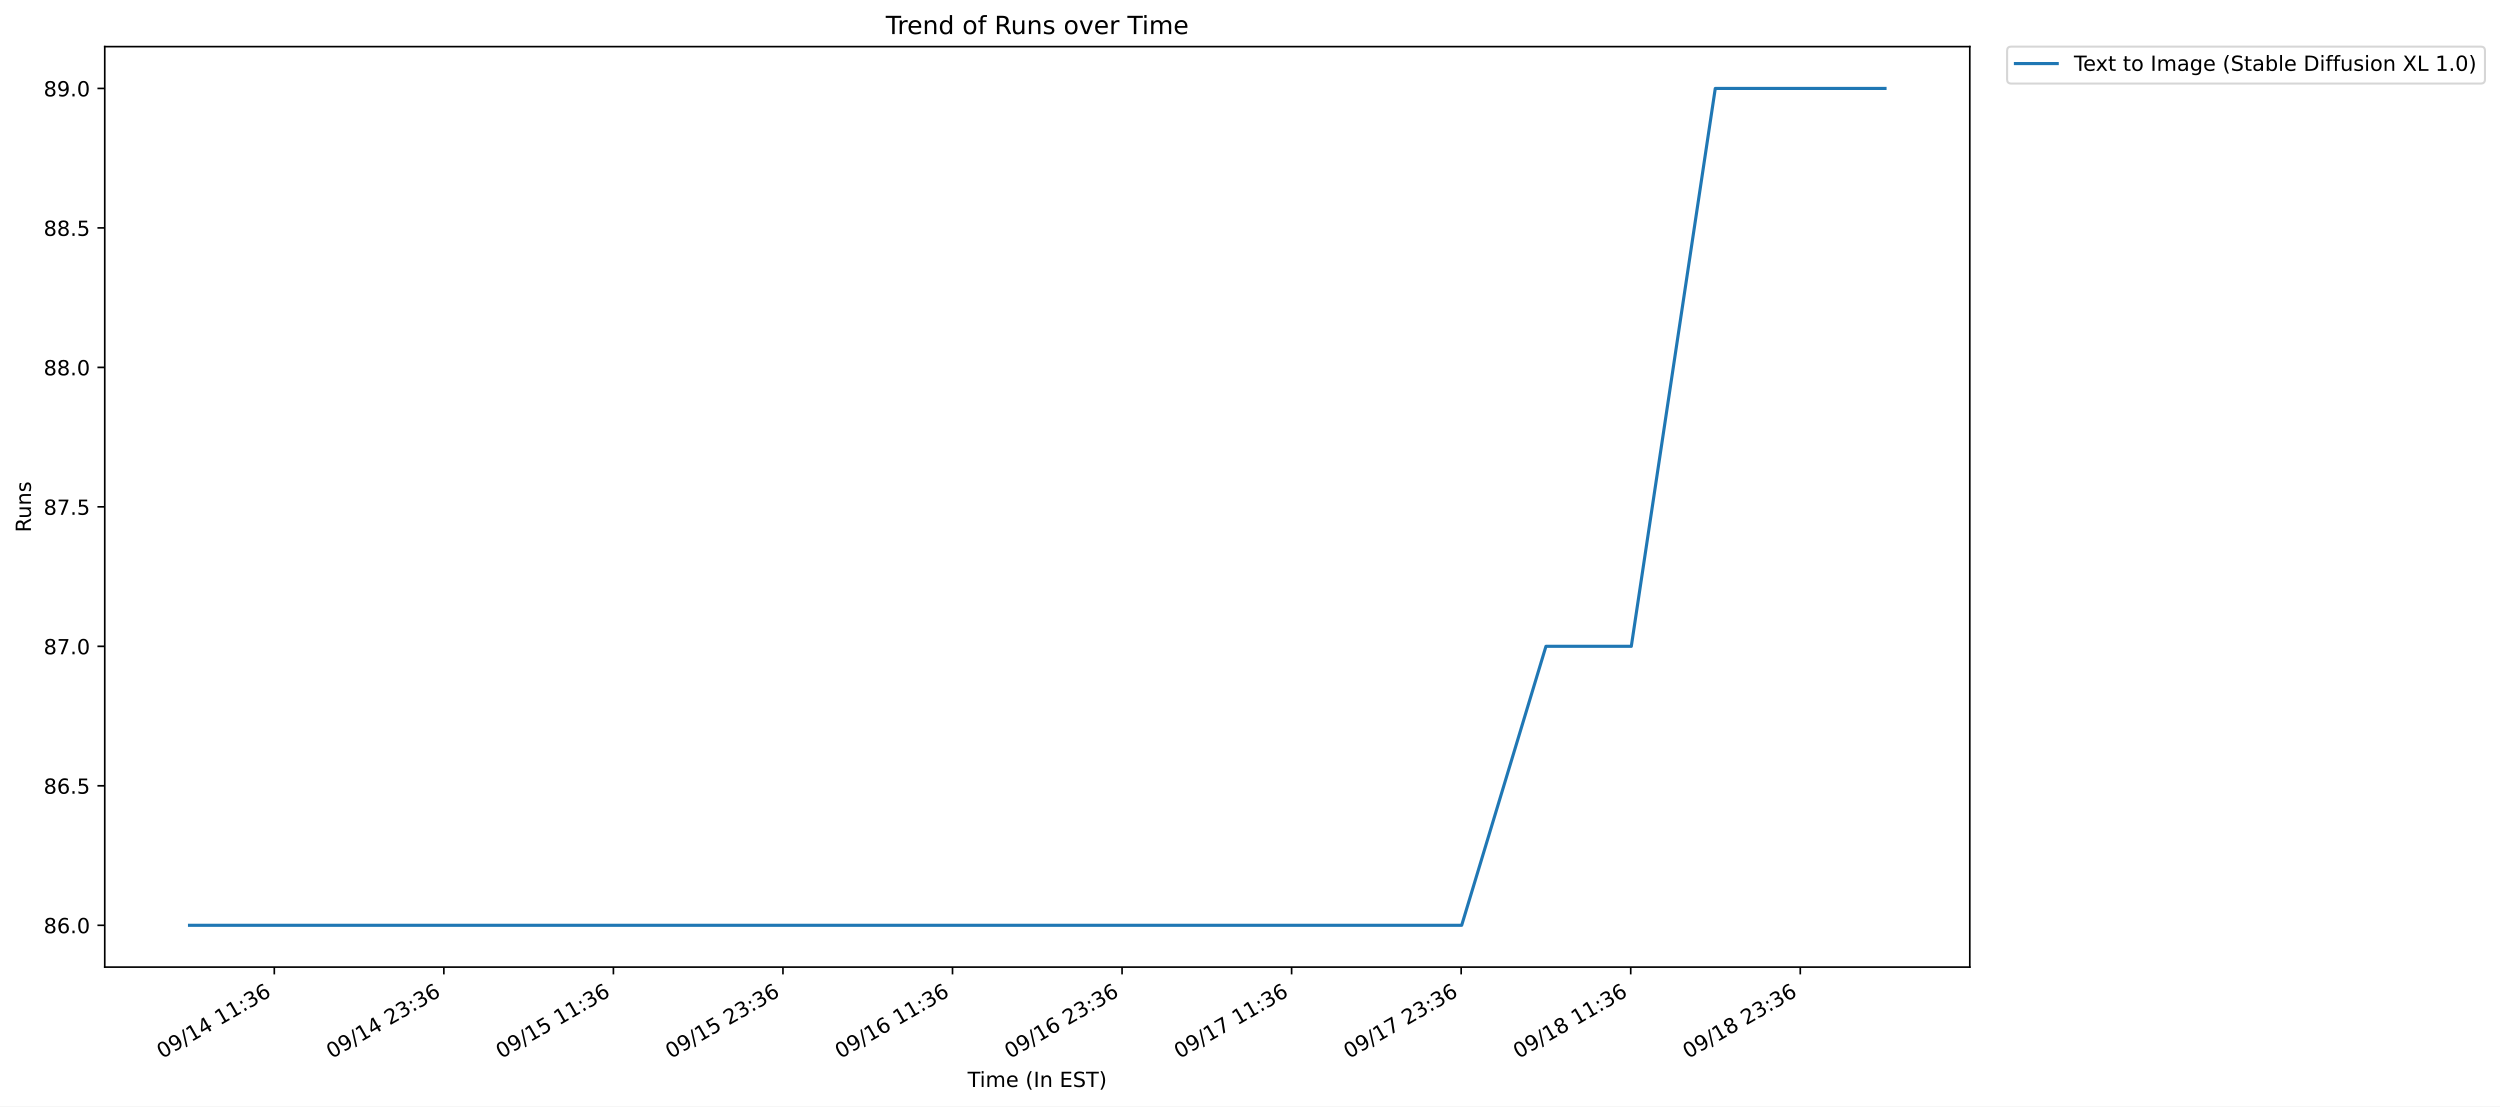
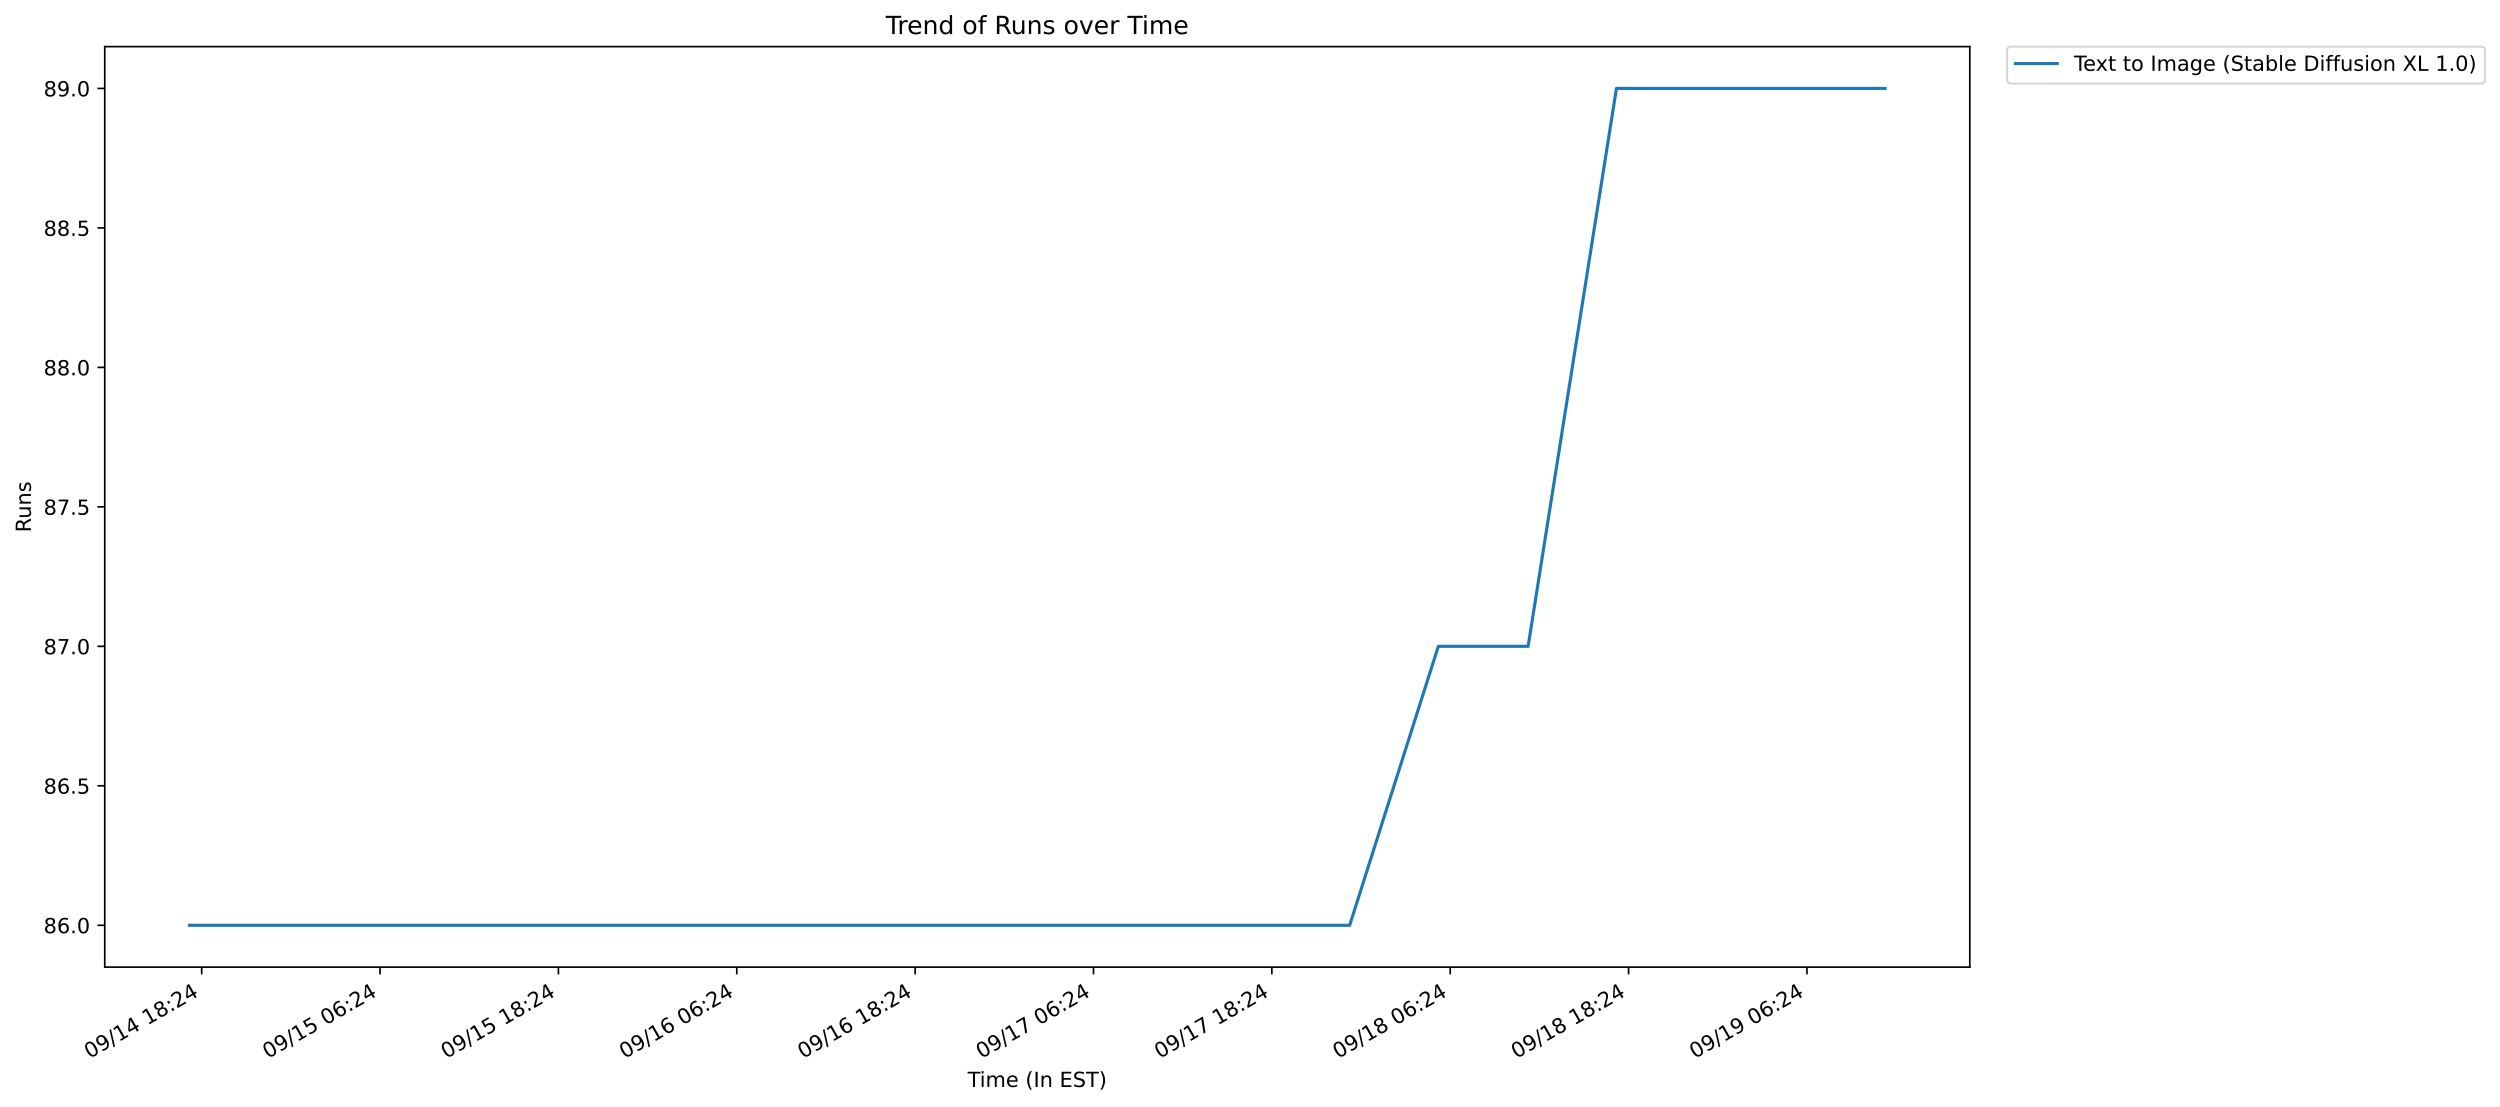
<svg xmlns="http://www.w3.org/2000/svg" xmlns:xlink="http://www.w3.org/1999/xlink" width="1196.758pt" height="529.626pt" viewBox="0 0 1196.758 529.626" version="1.1">
  <defs>
    <style type="text/css">*{stroke-linejoin: round; stroke-linecap: butt}</style>
  </defs>
  <g id="figure_1">
    <g id="patch_1">
      <path d="M 0 529.626  L 1196.758 529.626  L 1196.758 0  L 0 0  z " style="fill: #ffffff" />
    </g>
    <g id="axes_1">
      <g id="patch_2">
        <path d="M 50.144 462.958  L 942.944 462.958  L 942.944 22.318  L 50.144 22.318  z " style="fill: #ffffff" />
      </g>
      <g id="matplotlib.axis_1">
        <g id="xtick_1">
          <g id="line2d_1">
            <defs>
-               <path id="m636db1d2bf" d="M 0 0  L 0 3.5  " style="stroke: #000000; stroke-width: 0.8" />
+               <path id="m21a05b22a5" d="M 0 0  L 0 3.5  " style="stroke: #000000; stroke-width: 0.8" />
            </defs>
            <g>
-               <use xlink:href="#m636db1d2bf" x="131.308" y="462.958" style="stroke: #000000; stroke-width: 0.8" />
+               <use xlink:href="#m21a05b22a5" x="96.546" y="462.958" style="stroke: #000000; stroke-width: 0.8" />
            </g>
          </g>
          <g id="text_1">
-             <g transform="translate(77.60034 506.9464) rotate(-30) scale(0.1 -0.1)">
+             <g transform="translate(42.83816 506.9464) rotate(-30) scale(0.1 -0.1)">
              <defs>
                <path id="DejaVuSans-30" d="M 2034 4250  Q 1547 4250 1301 3770  Q 1056 3291 1056 2328  Q 1056 1369 1301 889  Q 1547 409 2034 409  Q 2525 409 2770 889  Q 3016 1369 3016 2328  Q 3016 3291 2770 3770  Q 2525 4250 2034 4250  z M 2034 4750  Q 2819 4750 3233 4129  Q 3647 3509 3647 2328  Q 3647 1150 3233 529  Q 2819 -91 2034 -91  Q 1250 -91 836 529  Q 422 1150 422 2328  Q 422 3509 836 4129  Q 1250 4750 2034 4750  z " transform="scale(0.015625)" />
                <path id="DejaVuSans-39" d="M 703 97  L 703 672  Q 941 559 1184 500  Q 1428 441 1663 441  Q 2288 441 2617 861  Q 2947 1281 2994 2138  Q 2813 1869 2534 1725  Q 2256 1581 1919 1581  Q 1219 1581 811 2004  Q 403 2428 403 3163  Q 403 3881 828 4315  Q 1253 4750 1959 4750  Q 2769 4750 3195 4129  Q 3622 3509 3622 2328  Q 3622 1225 3098 567  Q 2575 -91 1691 -91  Q 1453 -91 1209 -44  Q 966 3 703 97  z M 1959 2075  Q 2384 2075 2632 2365  Q 2881 2656 2881 3163  Q 2881 3666 2632 3958  Q 2384 4250 1959 4250  Q 1534 4250 1286 3958  Q 1038 3666 1038 3163  Q 1038 2656 1286 2365  Q 1534 2075 1959 2075  z " transform="scale(0.015625)" />
                <path id="DejaVuSans-2f" d="M 1625 4666  L 2156 4666  L 531 -594  L 0 -594  L 1625 4666  z " transform="scale(0.015625)" />
                <path id="DejaVuSans-31" d="M 794 531  L 1825 531  L 1825 4091  L 703 3866  L 703 4441  L 1819 4666  L 2450 4666  L 2450 531  L 3481 531  L 3481 0  L 794 0  L 794 531  z " transform="scale(0.015625)" />
                <path id="DejaVuSans-34" d="M 2419 4116  L 825 1625  L 2419 1625  L 2419 4116  z M 2253 4666  L 3047 4666  L 3047 1625  L 3713 1625  L 3713 1100  L 3047 1100  L 3047 0  L 2419 0  L 2419 1100  L 313 1100  L 313 1709  L 2253 4666  z " transform="scale(0.015625)" />
                <path id="DejaVuSans-20" transform="scale(0.015625)" />
+                 <path id="DejaVuSans-38" d="M 2034 2216  Q 1584 2216 1326 1975  Q 1069 1734 1069 1313  Q 1069 891 1326 650  Q 1584 409 2034 409  Q 2484 409 2743 651  Q 3003 894 3003 1313  Q 3003 1734 2745 1975  Q 2488 2216 2034 2216  z M 1403 2484  Q 997 2584 770 2862  Q 544 3141 544 3541  Q 544 4100 942 4425  Q 1341 4750 2034 4750  Q 2731 4750 3128 4425  Q 3525 4100 3525 3541  Q 3525 3141 3298 2862  Q 3072 2584 2669 2484  Q 3125 2378 3379 2068  Q 3634 1759 3634 1313  Q 3634 634 3220 271  Q 2806 -91 2034 -91  Q 1263 -91 848 271  Q 434 634 434 1313  Q 434 1759 690 2068  Q 947 2378 1403 2484  z M 1172 3481  Q 1172 3119 1398 2916  Q 1625 2713 2034 2713  Q 2441 2713 2670 2916  Q 2900 3119 2900 3481  Q 2900 3844 2670 4047  Q 2441 4250 2034 4250  Q 1625 4250 1398 4047  Q 1172 3844 1172 3481  z " transform="scale(0.015625)" />
                <path id="DejaVuSans-3a" d="M 750 794  L 1409 794  L 1409 0  L 750 0  L 750 794  z M 750 3309  L 1409 3309  L 1409 2516  L 750 2516  L 750 3309  z " transform="scale(0.015625)" />
-                 <path id="DejaVuSans-33" d="M 2597 2516  Q 3050 2419 3304 2112  Q 3559 1806 3559 1356  Q 3559 666 3084 287  Q 2609 -91 1734 -91  Q 1441 -91 1130 -33  Q 819 25 488 141  L 488 750  Q 750 597 1062 519  Q 1375 441 1716 441  Q 2309 441 2620 675  Q 2931 909 2931 1356  Q 2931 1769 2642 2001  Q 2353 2234 1838 2234  L 1294 2234  L 1294 2753  L 1863 2753  Q 2328 2753 2575 2939  Q 2822 3125 2822 3475  Q 2822 3834 2567 4026  Q 2313 4219 1838 4219  Q 1578 4219 1281 4162  Q 984 4106 628 3988  L 628 4550  Q 988 4650 1302 4700  Q 1616 4750 1894 4750  Q 2613 4750 3031 4423  Q 3450 4097 3450 3541  Q 3450 3153 3228 2886  Q 3006 2619 2597 2516  z " transform="scale(0.015625)" />
+                 <path id="DejaVuSans-32" d="M 1228 531  L 3431 531  L 3431 0  L 469 0  L 469 531  Q 828 903 1448 1529  Q 2069 2156 2228 2338  Q 2531 2678 2651 2914  Q 2772 3150 2772 3378  Q 2772 3750 2511 3984  Q 2250 4219 1831 4219  Q 1534 4219 1204 4116  Q 875 4013 500 3803  L 500 4441  Q 881 4594 1212 4672  Q 1544 4750 1819 4750  Q 2544 4750 2975 4387  Q 3406 4025 3406 3419  Q 3406 3131 3298 2873  Q 3191 2616 2906 2266  Q 2828 2175 2409 1742  Q 1991 1309 1228 531  z " transform="scale(0.015625)" />
+               </defs>
+               <use xlink:href="#DejaVuSans-30" />
+               <use xlink:href="#DejaVuSans-39" x="63.623" />
+               <use xlink:href="#DejaVuSans-2f" x="127.246" />
+               <use xlink:href="#DejaVuSans-31" x="160.938" />
+               <use xlink:href="#DejaVuSans-34" x="224.561" />
+               <use xlink:href="#DejaVuSans-20" x="288.184" />
+               <use xlink:href="#DejaVuSans-31" x="319.971" />
+               <use xlink:href="#DejaVuSans-38" x="383.594" />
+               <use xlink:href="#DejaVuSans-3a" x="447.217" />
+               <use xlink:href="#DejaVuSans-32" x="480.908" />
+               <use xlink:href="#DejaVuSans-34" x="544.531" />
+             </g>
+           </g>
+         </g>
+         <g id="xtick_2">
+           <g id="line2d_2">
+             <g>
+               <use xlink:href="#m21a05b22a5" x="181.928" y="462.958" style="stroke: #000000; stroke-width: 0.8" />
+             </g>
+           </g>
+           <g id="text_2">
+             <g transform="translate(128.2205 506.9464) rotate(-30) scale(0.1 -0.1)">
+               <defs>
+                 <path id="DejaVuSans-35" d="M 691 4666  L 3169 4666  L 3169 4134  L 1269 4134  L 1269 2991  Q 1406 3038 1543 3061  Q 1681 3084 1819 3084  Q 2600 3084 3056 2656  Q 3513 2228 3513 1497  Q 3513 744 3044 326  Q 2575 -91 1722 -91  Q 1428 -91 1123 -41  Q 819 9 494 109  L 494 744  Q 775 591 1075 516  Q 1375 441 1709 441  Q 2250 441 2565 725  Q 2881 1009 2881 1497  Q 2881 1984 2565 2268  Q 2250 2553 1709 2553  Q 1456 2553 1204 2497  Q 953 2441 691 2322  L 691 4666  z " transform="scale(0.015625)" />
                <path id="DejaVuSans-36" d="M 2113 2584  Q 1688 2584 1439 2293  Q 1191 2003 1191 1497  Q 1191 994 1439 701  Q 1688 409 2113 409  Q 2538 409 2786 701  Q 3034 994 3034 1497  Q 3034 2003 2786 2293  Q 2538 2584 2113 2584  z M 3366 4563  L 3366 3988  Q 3128 4100 2886 4159  Q 2644 4219 2406 4219  Q 1781 4219 1451 3797  Q 1122 3375 1075 2522  Q 1259 2794 1537 2939  Q 1816 3084 2150 3084  Q 2853 3084 3261 2657  Q 3669 2231 3669 1497  Q 3669 778 3244 343  Q 2819 -91 2113 -91  Q 1303 -91 875 529  Q 447 1150 447 2328  Q 447 3434 972 4092  Q 1497 4750 2381 4750  Q 2619 4750 2861 4703  Q 3103 4656 3366 4563  z " transform="scale(0.015625)" />
              </defs>
              <use xlink:href="#DejaVuSans-30" />
              <use xlink:href="#DejaVuSans-39" x="63.623" />
              <use xlink:href="#DejaVuSans-2f" x="127.246" />
              <use xlink:href="#DejaVuSans-31" x="160.938" />
-               <use xlink:href="#DejaVuSans-34" x="224.561" />
-               <use xlink:href="#DejaVuSans-20" x="288.184" />
-               <use xlink:href="#DejaVuSans-31" x="319.971" />
-               <use xlink:href="#DejaVuSans-31" x="383.594" />
-               <use xlink:href="#DejaVuSans-3a" x="447.217" />
-               <use xlink:href="#DejaVuSans-33" x="480.908" />
-               <use xlink:href="#DejaVuSans-36" x="544.531" />
-             </g>
-           </g>
-         </g>
-         <g id="xtick_2">
-           <g id="line2d_2">
-             <g>
-               <use xlink:href="#m636db1d2bf" x="212.473" y="462.958" style="stroke: #000000; stroke-width: 0.8" />
-             </g>
-           </g>
-           <g id="text_2">
-             <g transform="translate(158.7657 506.9464) rotate(-30) scale(0.1 -0.1)">
-               <defs>
-                 <path id="DejaVuSans-32" d="M 1228 531  L 3431 531  L 3431 0  L 469 0  L 469 531  Q 828 903 1448 1529  Q 2069 2156 2228 2338  Q 2531 2678 2651 2914  Q 2772 3150 2772 3378  Q 2772 3750 2511 3984  Q 2250 4219 1831 4219  Q 1534 4219 1204 4116  Q 875 4013 500 3803  L 500 4441  Q 881 4594 1212 4672  Q 1544 4750 1819 4750  Q 2544 4750 2975 4387  Q 3406 4025 3406 3419  Q 3406 3131 3298 2873  Q 3191 2616 2906 2266  Q 2828 2175 2409 1742  Q 1991 1309 1228 531  z " transform="scale(0.015625)" />
-               </defs>
-               <use xlink:href="#DejaVuSans-30" />
-               <use xlink:href="#DejaVuSans-39" x="63.623" />
-               <use xlink:href="#DejaVuSans-2f" x="127.246" />
-               <use xlink:href="#DejaVuSans-31" x="160.938" />
-               <use xlink:href="#DejaVuSans-34" x="224.561" />
-               <use xlink:href="#DejaVuSans-20" x="288.184" />
-               <use xlink:href="#DejaVuSans-32" x="319.971" />
-               <use xlink:href="#DejaVuSans-33" x="383.594" />
-               <use xlink:href="#DejaVuSans-3a" x="447.217" />
-               <use xlink:href="#DejaVuSans-33" x="480.908" />
-               <use xlink:href="#DejaVuSans-36" x="544.531" />
+               <use xlink:href="#DejaVuSans-35" x="224.561" />
+               <use xlink:href="#DejaVuSans-20" x="288.184" />
+               <use xlink:href="#DejaVuSans-30" x="319.971" />
+               <use xlink:href="#DejaVuSans-36" x="383.594" />
+               <use xlink:href="#DejaVuSans-3a" x="447.217" />
+               <use xlink:href="#DejaVuSans-32" x="480.908" />
+               <use xlink:href="#DejaVuSans-34" x="544.531" />
            </g>
          </g>
        </g>
        <g id="xtick_3">
          <g id="line2d_3">
            <g>
-               <use xlink:href="#m636db1d2bf" x="293.639" y="462.958" style="stroke: #000000; stroke-width: 0.8" />
+               <use xlink:href="#m21a05b22a5" x="267.31" y="462.958" style="stroke: #000000; stroke-width: 0.8" />
            </g>
          </g>
          <g id="text_3">
-             <g transform="translate(239.9311 506.9464) rotate(-30) scale(0.1 -0.1)">
-               <defs>
-                 <path id="DejaVuSans-35" d="M 691 4666  L 3169 4666  L 3169 4134  L 1269 4134  L 1269 2991  Q 1406 3038 1543 3061  Q 1681 3084 1819 3084  Q 2600 3084 3056 2656  Q 3513 2228 3513 1497  Q 3513 744 3044 326  Q 2575 -91 1722 -91  Q 1428 -91 1123 -41  Q 819 9 494 109  L 494 744  Q 775 591 1075 516  Q 1375 441 1709 441  Q 2250 441 2565 725  Q 2881 1009 2881 1497  Q 2881 1984 2565 2268  Q 2250 2553 1709 2553  Q 1456 2553 1204 2497  Q 953 2441 691 2322  L 691 4666  z " transform="scale(0.015625)" />
-               </defs>
+             <g transform="translate(213.6027 506.9464) rotate(-30) scale(0.1 -0.1)">
              <use xlink:href="#DejaVuSans-30" />
              <use xlink:href="#DejaVuSans-39" x="63.623" />
              <use xlink:href="#DejaVuSans-2f" x="127.246" />
              <use xlink:href="#DejaVuSans-31" x="160.938" />
              <use xlink:href="#DejaVuSans-35" x="224.561" />
              <use xlink:href="#DejaVuSans-20" x="288.184" />
              <use xlink:href="#DejaVuSans-31" x="319.971" />
-               <use xlink:href="#DejaVuSans-31" x="383.594" />
-               <use xlink:href="#DejaVuSans-3a" x="447.217" />
-               <use xlink:href="#DejaVuSans-33" x="480.908" />
-               <use xlink:href="#DejaVuSans-36" x="544.531" />
+               <use xlink:href="#DejaVuSans-38" x="383.594" />
+               <use xlink:href="#DejaVuSans-3a" x="447.217" />
+               <use xlink:href="#DejaVuSans-32" x="480.908" />
+               <use xlink:href="#DejaVuSans-34" x="544.531" />
            </g>
          </g>
        </g>
        <g id="xtick_4">
          <g id="line2d_4">
            <g>
-               <use xlink:href="#m636db1d2bf" x="374.804" y="462.958" style="stroke: #000000; stroke-width: 0.8" />
+               <use xlink:href="#m21a05b22a5" x="352.693" y="462.958" style="stroke: #000000; stroke-width: 0.8" />
            </g>
          </g>
          <g id="text_4">
-             <g transform="translate(321.0965 506.9464) rotate(-30) scale(0.1 -0.1)">
-               <use xlink:href="#DejaVuSans-30" />
-               <use xlink:href="#DejaVuSans-39" x="63.623" />
-               <use xlink:href="#DejaVuSans-2f" x="127.246" />
-               <use xlink:href="#DejaVuSans-31" x="160.938" />
-               <use xlink:href="#DejaVuSans-35" x="224.561" />
-               <use xlink:href="#DejaVuSans-20" x="288.184" />
-               <use xlink:href="#DejaVuSans-32" x="319.971" />
-               <use xlink:href="#DejaVuSans-33" x="383.594" />
-               <use xlink:href="#DejaVuSans-3a" x="447.217" />
-               <use xlink:href="#DejaVuSans-33" x="480.908" />
-               <use xlink:href="#DejaVuSans-36" x="544.531" />
+             <g transform="translate(298.985 506.9464) rotate(-30) scale(0.1 -0.1)">
+               <use xlink:href="#DejaVuSans-30" />
+               <use xlink:href="#DejaVuSans-39" x="63.623" />
+               <use xlink:href="#DejaVuSans-2f" x="127.246" />
+               <use xlink:href="#DejaVuSans-31" x="160.938" />
+               <use xlink:href="#DejaVuSans-36" x="224.561" />
+               <use xlink:href="#DejaVuSans-20" x="288.184" />
+               <use xlink:href="#DejaVuSans-30" x="319.971" />
+               <use xlink:href="#DejaVuSans-36" x="383.594" />
+               <use xlink:href="#DejaVuSans-3a" x="447.217" />
+               <use xlink:href="#DejaVuSans-32" x="480.908" />
+               <use xlink:href="#DejaVuSans-34" x="544.531" />
            </g>
          </g>
        </g>
        <g id="xtick_5">
          <g id="line2d_5">
            <g>
-               <use xlink:href="#m636db1d2bf" x="455.97" y="462.958" style="stroke: #000000; stroke-width: 0.8" />
+               <use xlink:href="#m21a05b22a5" x="438.075" y="462.958" style="stroke: #000000; stroke-width: 0.8" />
            </g>
          </g>
          <g id="text_5">
-             <g transform="translate(402.2619 506.9464) rotate(-30) scale(0.1 -0.1)">
+             <g transform="translate(384.3673 506.9464) rotate(-30) scale(0.1 -0.1)">
              <use xlink:href="#DejaVuSans-30" />
              <use xlink:href="#DejaVuSans-39" x="63.623" />
              <use xlink:href="#DejaVuSans-2f" x="127.246" />
              <use xlink:href="#DejaVuSans-31" x="160.938" />
              <use xlink:href="#DejaVuSans-36" x="224.561" />
              <use xlink:href="#DejaVuSans-20" x="288.184" />
              <use xlink:href="#DejaVuSans-31" x="319.971" />
-               <use xlink:href="#DejaVuSans-31" x="383.594" />
-               <use xlink:href="#DejaVuSans-3a" x="447.217" />
-               <use xlink:href="#DejaVuSans-33" x="480.908" />
-               <use xlink:href="#DejaVuSans-36" x="544.531" />
+               <use xlink:href="#DejaVuSans-38" x="383.594" />
+               <use xlink:href="#DejaVuSans-3a" x="447.217" />
+               <use xlink:href="#DejaVuSans-32" x="480.908" />
+               <use xlink:href="#DejaVuSans-34" x="544.531" />
            </g>
          </g>
        </g>
        <g id="xtick_6">
          <g id="line2d_6">
            <g>
-               <use xlink:href="#m636db1d2bf" x="537.135" y="462.958" style="stroke: #000000; stroke-width: 0.8" />
+               <use xlink:href="#m21a05b22a5" x="523.457" y="462.958" style="stroke: #000000; stroke-width: 0.8" />
            </g>
          </g>
          <g id="text_6">
-             <g transform="translate(483.4273 506.9464) rotate(-30) scale(0.1 -0.1)">
-               <use xlink:href="#DejaVuSans-30" />
-               <use xlink:href="#DejaVuSans-39" x="63.623" />
-               <use xlink:href="#DejaVuSans-2f" x="127.246" />
-               <use xlink:href="#DejaVuSans-31" x="160.938" />
-               <use xlink:href="#DejaVuSans-36" x="224.561" />
-               <use xlink:href="#DejaVuSans-20" x="288.184" />
-               <use xlink:href="#DejaVuSans-32" x="319.971" />
-               <use xlink:href="#DejaVuSans-33" x="383.594" />
-               <use xlink:href="#DejaVuSans-3a" x="447.217" />
-               <use xlink:href="#DejaVuSans-33" x="480.908" />
-               <use xlink:href="#DejaVuSans-36" x="544.531" />
-             </g>
-           </g>
-         </g>
-         <g id="xtick_7">
-           <g id="line2d_7">
-             <g>
-               <use xlink:href="#m636db1d2bf" x="618.3" y="462.958" style="stroke: #000000; stroke-width: 0.8" />
-             </g>
-           </g>
-           <g id="text_7">
-             <g transform="translate(564.5927 506.9464) rotate(-30) scale(0.1 -0.1)">
+             <g transform="translate(469.7496 506.9464) rotate(-30) scale(0.1 -0.1)">
              <defs>
                <path id="DejaVuSans-37" d="M 525 4666  L 3525 4666  L 3525 4397  L 1831 0  L 1172 0  L 2766 4134  L 525 4134  L 525 4666  z " transform="scale(0.015625)" />
              </defs>
              <use xlink:href="#DejaVuSans-30" />
              <use xlink:href="#DejaVuSans-39" x="63.623" />
              <use xlink:href="#DejaVuSans-2f" x="127.246" />
              <use xlink:href="#DejaVuSans-31" x="160.938" />
              <use xlink:href="#DejaVuSans-37" x="224.561" />
              <use xlink:href="#DejaVuSans-20" x="288.184" />
+               <use xlink:href="#DejaVuSans-30" x="319.971" />
+               <use xlink:href="#DejaVuSans-36" x="383.594" />
+               <use xlink:href="#DejaVuSans-3a" x="447.217" />
+               <use xlink:href="#DejaVuSans-32" x="480.908" />
+               <use xlink:href="#DejaVuSans-34" x="544.531" />
+             </g>
+           </g>
+         </g>
+         <g id="xtick_7">
+           <g id="line2d_7">
+             <g>
+               <use xlink:href="#m21a05b22a5" x="608.84" y="462.958" style="stroke: #000000; stroke-width: 0.8" />
+             </g>
+           </g>
+           <g id="text_7">
+             <g transform="translate(555.1319 506.9464) rotate(-30) scale(0.1 -0.1)">
+               <use xlink:href="#DejaVuSans-30" />
+               <use xlink:href="#DejaVuSans-39" x="63.623" />
+               <use xlink:href="#DejaVuSans-2f" x="127.246" />
+               <use xlink:href="#DejaVuSans-31" x="160.938" />
+               <use xlink:href="#DejaVuSans-37" x="224.561" />
+               <use xlink:href="#DejaVuSans-20" x="288.184" />
              <use xlink:href="#DejaVuSans-31" x="319.971" />
-               <use xlink:href="#DejaVuSans-31" x="383.594" />
-               <use xlink:href="#DejaVuSans-3a" x="447.217" />
-               <use xlink:href="#DejaVuSans-33" x="480.908" />
-               <use xlink:href="#DejaVuSans-36" x="544.531" />
+               <use xlink:href="#DejaVuSans-38" x="383.594" />
+               <use xlink:href="#DejaVuSans-3a" x="447.217" />
+               <use xlink:href="#DejaVuSans-32" x="480.908" />
+               <use xlink:href="#DejaVuSans-34" x="544.531" />
            </g>
          </g>
        </g>
        <g id="xtick_8">
          <g id="line2d_8">
            <g>
-               <use xlink:href="#m636db1d2bf" x="699.466" y="462.958" style="stroke: #000000; stroke-width: 0.8" />
+               <use xlink:href="#m21a05b22a5" x="694.222" y="462.958" style="stroke: #000000; stroke-width: 0.8" />
            </g>
          </g>
          <g id="text_8">
-             <g transform="translate(645.758 506.9464) rotate(-30) scale(0.1 -0.1)">
-               <use xlink:href="#DejaVuSans-30" />
-               <use xlink:href="#DejaVuSans-39" x="63.623" />
-               <use xlink:href="#DejaVuSans-2f" x="127.246" />
-               <use xlink:href="#DejaVuSans-31" x="160.938" />
-               <use xlink:href="#DejaVuSans-37" x="224.561" />
-               <use xlink:href="#DejaVuSans-20" x="288.184" />
-               <use xlink:href="#DejaVuSans-32" x="319.971" />
-               <use xlink:href="#DejaVuSans-33" x="383.594" />
-               <use xlink:href="#DejaVuSans-3a" x="447.217" />
-               <use xlink:href="#DejaVuSans-33" x="480.908" />
-               <use xlink:href="#DejaVuSans-36" x="544.531" />
+             <g transform="translate(640.5142 506.9464) rotate(-30) scale(0.1 -0.1)">
+               <use xlink:href="#DejaVuSans-30" />
+               <use xlink:href="#DejaVuSans-39" x="63.623" />
+               <use xlink:href="#DejaVuSans-2f" x="127.246" />
+               <use xlink:href="#DejaVuSans-31" x="160.938" />
+               <use xlink:href="#DejaVuSans-38" x="224.561" />
+               <use xlink:href="#DejaVuSans-20" x="288.184" />
+               <use xlink:href="#DejaVuSans-30" x="319.971" />
+               <use xlink:href="#DejaVuSans-36" x="383.594" />
+               <use xlink:href="#DejaVuSans-3a" x="447.217" />
+               <use xlink:href="#DejaVuSans-32" x="480.908" />
+               <use xlink:href="#DejaVuSans-34" x="544.531" />
            </g>
          </g>
        </g>
        <g id="xtick_9">
          <g id="line2d_9">
            <g>
-               <use xlink:href="#m636db1d2bf" x="780.631" y="462.958" style="stroke: #000000; stroke-width: 0.8" />
+               <use xlink:href="#m21a05b22a5" x="779.604" y="462.958" style="stroke: #000000; stroke-width: 0.8" />
            </g>
          </g>
          <g id="text_9">
-             <g transform="translate(726.9234 506.9464) rotate(-30) scale(0.1 -0.1)">
-               <defs>
-                 <path id="DejaVuSans-38" d="M 2034 2216  Q 1584 2216 1326 1975  Q 1069 1734 1069 1313  Q 1069 891 1326 650  Q 1584 409 2034 409  Q 2484 409 2743 651  Q 3003 894 3003 1313  Q 3003 1734 2745 1975  Q 2488 2216 2034 2216  z M 1403 2484  Q 997 2584 770 2862  Q 544 3141 544 3541  Q 544 4100 942 4425  Q 1341 4750 2034 4750  Q 2731 4750 3128 4425  Q 3525 4100 3525 3541  Q 3525 3141 3298 2862  Q 3072 2584 2669 2484  Q 3125 2378 3379 2068  Q 3634 1759 3634 1313  Q 3634 634 3220 271  Q 2806 -91 2034 -91  Q 1263 -91 848 271  Q 434 634 434 1313  Q 434 1759 690 2068  Q 947 2378 1403 2484  z M 1172 3481  Q 1172 3119 1398 2916  Q 1625 2713 2034 2713  Q 2441 2713 2670 2916  Q 2900 3119 2900 3481  Q 2900 3844 2670 4047  Q 2441 4250 2034 4250  Q 1625 4250 1398 4047  Q 1172 3844 1172 3481  z " transform="scale(0.015625)" />
-               </defs>
+             <g transform="translate(725.8965 506.9464) rotate(-30) scale(0.1 -0.1)">
              <use xlink:href="#DejaVuSans-30" />
              <use xlink:href="#DejaVuSans-39" x="63.623" />
              <use xlink:href="#DejaVuSans-2f" x="127.246" />
              <use xlink:href="#DejaVuSans-31" x="160.938" />
              <use xlink:href="#DejaVuSans-38" x="224.561" />
              <use xlink:href="#DejaVuSans-20" x="288.184" />
              <use xlink:href="#DejaVuSans-31" x="319.971" />
-               <use xlink:href="#DejaVuSans-31" x="383.594" />
-               <use xlink:href="#DejaVuSans-3a" x="447.217" />
-               <use xlink:href="#DejaVuSans-33" x="480.908" />
-               <use xlink:href="#DejaVuSans-36" x="544.531" />
+               <use xlink:href="#DejaVuSans-38" x="383.594" />
+               <use xlink:href="#DejaVuSans-3a" x="447.217" />
+               <use xlink:href="#DejaVuSans-32" x="480.908" />
+               <use xlink:href="#DejaVuSans-34" x="544.531" />
            </g>
          </g>
        </g>
        <g id="xtick_10">
          <g id="line2d_10">
            <g>
-               <use xlink:href="#m636db1d2bf" x="861.797" y="462.958" style="stroke: #000000; stroke-width: 0.8" />
+               <use xlink:href="#m21a05b22a5" x="864.986" y="462.958" style="stroke: #000000; stroke-width: 0.8" />
            </g>
          </g>
          <g id="text_10">
-             <g transform="translate(808.0888 506.9464) rotate(-30) scale(0.1 -0.1)">
-               <use xlink:href="#DejaVuSans-30" />
-               <use xlink:href="#DejaVuSans-39" x="63.623" />
-               <use xlink:href="#DejaVuSans-2f" x="127.246" />
-               <use xlink:href="#DejaVuSans-31" x="160.938" />
-               <use xlink:href="#DejaVuSans-38" x="224.561" />
-               <use xlink:href="#DejaVuSans-20" x="288.184" />
-               <use xlink:href="#DejaVuSans-32" x="319.971" />
-               <use xlink:href="#DejaVuSans-33" x="383.594" />
-               <use xlink:href="#DejaVuSans-3a" x="447.217" />
-               <use xlink:href="#DejaVuSans-33" x="480.908" />
-               <use xlink:href="#DejaVuSans-36" x="544.531" />
+             <g transform="translate(811.2787 506.9464) rotate(-30) scale(0.1 -0.1)">
+               <use xlink:href="#DejaVuSans-30" />
+               <use xlink:href="#DejaVuSans-39" x="63.623" />
+               <use xlink:href="#DejaVuSans-2f" x="127.246" />
+               <use xlink:href="#DejaVuSans-31" x="160.938" />
+               <use xlink:href="#DejaVuSans-39" x="224.561" />
+               <use xlink:href="#DejaVuSans-20" x="288.184" />
+               <use xlink:href="#DejaVuSans-30" x="319.971" />
+               <use xlink:href="#DejaVuSans-36" x="383.594" />
+               <use xlink:href="#DejaVuSans-3a" x="447.217" />
+               <use xlink:href="#DejaVuSans-32" x="480.908" />
+               <use xlink:href="#DejaVuSans-34" x="544.531" />
            </g>
          </g>
        </g>
        <g id="text_11">
          <g transform="translate(463.1992 520.3459) scale(0.1 -0.1)">
            <defs>
              <path id="DejaVuSans-54" d="M -19 4666  L 3928 4666  L 3928 4134  L 2272 4134  L 2272 0  L 1638 0  L 1638 4134  L -19 4134  L -19 4666  z " transform="scale(0.015625)" />
              <path id="DejaVuSans-69" d="M 603 3500  L 1178 3500  L 1178 0  L 603 0  L 603 3500  z M 603 4863  L 1178 4863  L 1178 4134  L 603 4134  L 603 4863  z " transform="scale(0.015625)" />
              <path id="DejaVuSans-6d" d="M 3328 2828  Q 3544 3216 3844 3400  Q 4144 3584 4550 3584  Q 5097 3584 5394 3201  Q 5691 2819 5691 2113  L 5691 0  L 5113 0  L 5113 2094  Q 5113 2597 4934 2840  Q 4756 3084 4391 3084  Q 3944 3084 3684 2787  Q 3425 2491 3425 1978  L 3425 0  L 2847 0  L 2847 2094  Q 2847 2600 2669 2842  Q 2491 3084 2119 3084  Q 1678 3084 1418 2786  Q 1159 2488 1159 1978  L 1159 0  L 581 0  L 581 3500  L 1159 3500  L 1159 2956  Q 1356 3278 1631 3431  Q 1906 3584 2284 3584  Q 2666 3584 2933 3390  Q 3200 3197 3328 2828  z " transform="scale(0.015625)" />
              <path id="DejaVuSans-65" d="M 3597 1894  L 3597 1613  L 953 1613  Q 991 1019 1311 708  Q 1631 397 2203 397  Q 2534 397 2845 478  Q 3156 559 3463 722  L 3463 178  Q 3153 47 2828 -22  Q 2503 -91 2169 -91  Q 1331 -91 842 396  Q 353 884 353 1716  Q 353 2575 817 3079  Q 1281 3584 2069 3584  Q 2775 3584 3186 3129  Q 3597 2675 3597 1894  z M 3022 2063  Q 3016 2534 2758 2815  Q 2500 3097 2075 3097  Q 1594 3097 1305 2825  Q 1016 2553 972 2059  L 3022 2063  z " transform="scale(0.015625)" />
              <path id="DejaVuSans-28" d="M 1984 4856  Q 1566 4138 1362 3434  Q 1159 2731 1159 2009  Q 1159 1288 1364 580  Q 1569 -128 1984 -844  L 1484 -844  Q 1016 -109 783 600  Q 550 1309 550 2009  Q 550 2706 781 3412  Q 1013 4119 1484 4856  L 1984 4856  z " transform="scale(0.015625)" />
              <path id="DejaVuSans-49" d="M 628 4666  L 1259 4666  L 1259 0  L 628 0  L 628 4666  z " transform="scale(0.015625)" />
              <path id="DejaVuSans-6e" d="M 3513 2113  L 3513 0  L 2938 0  L 2938 2094  Q 2938 2591 2744 2837  Q 2550 3084 2163 3084  Q 1697 3084 1428 2787  Q 1159 2491 1159 1978  L 1159 0  L 581 0  L 581 3500  L 1159 3500  L 1159 2956  Q 1366 3272 1645 3428  Q 1925 3584 2291 3584  Q 2894 3584 3203 3211  Q 3513 2838 3513 2113  z " transform="scale(0.015625)" />
              <path id="DejaVuSans-45" d="M 628 4666  L 3578 4666  L 3578 4134  L 1259 4134  L 1259 2753  L 3481 2753  L 3481 2222  L 1259 2222  L 1259 531  L 3634 531  L 3634 0  L 628 0  L 628 4666  z " transform="scale(0.015625)" />
              <path id="DejaVuSans-53" d="M 3425 4513  L 3425 3897  Q 3066 4069 2747 4153  Q 2428 4238 2131 4238  Q 1616 4238 1336 4038  Q 1056 3838 1056 3469  Q 1056 3159 1242 3001  Q 1428 2844 1947 2747  L 2328 2669  Q 3034 2534 3370 2195  Q 3706 1856 3706 1288  Q 3706 609 3251 259  Q 2797 -91 1919 -91  Q 1588 -91 1214 -16  Q 841 59 441 206  L 441 856  Q 825 641 1194 531  Q 1563 422 1919 422  Q 2459 422 2753 634  Q 3047 847 3047 1241  Q 3047 1584 2836 1778  Q 2625 1972 2144 2069  L 1759 2144  Q 1053 2284 737 2584  Q 422 2884 422 3419  Q 422 4038 858 4394  Q 1294 4750 2059 4750  Q 2388 4750 2728 4690  Q 3069 4631 3425 4513  z " transform="scale(0.015625)" />
              <path id="DejaVuSans-29" d="M 513 4856  L 1013 4856  Q 1481 4119 1714 3412  Q 1947 2706 1947 2009  Q 1947 1309 1714 600  Q 1481 -109 1013 -844  L 513 -844  Q 928 -128 1133 580  Q 1338 1288 1338 2009  Q 1338 2731 1133 3434  Q 928 4138 513 4856  z " transform="scale(0.015625)" />
            </defs>
            <use xlink:href="#DejaVuSans-54" />
            <use xlink:href="#DejaVuSans-69" x="57.959" />
            <use xlink:href="#DejaVuSans-6d" x="85.742" />
            <use xlink:href="#DejaVuSans-65" x="183.154" />
            <use xlink:href="#DejaVuSans-20" x="244.678" />
            <use xlink:href="#DejaVuSans-28" x="276.465" />
            <use xlink:href="#DejaVuSans-49" x="315.479" />
            <use xlink:href="#DejaVuSans-6e" x="344.971" />
            <use xlink:href="#DejaVuSans-20" x="408.35" />
            <use xlink:href="#DejaVuSans-45" x="440.137" />
            <use xlink:href="#DejaVuSans-53" x="503.32" />
            <use xlink:href="#DejaVuSans-54" x="566.797" />
            <use xlink:href="#DejaVuSans-29" x="627.881" />
          </g>
        </g>
      </g>
      <g id="matplotlib.axis_2">
        <g id="ytick_1">
          <g id="line2d_11">
            <defs>
-               <path id="mfb4a5a31a9" d="M 0 0  L -3.5 0  " style="stroke: #000000; stroke-width: 0.8" />
+               <path id="m2d710dfd68" d="M 0 0  L -3.5 0  " style="stroke: #000000; stroke-width: 0.8" />
            </defs>
            <g>
-               <use xlink:href="#mfb4a5a31a9" x="50.144" y="442.929" style="stroke: #000000; stroke-width: 0.8" />
+               <use xlink:href="#m2d710dfd68" x="50.144" y="442.929" style="stroke: #000000; stroke-width: 0.8" />
            </g>
          </g>
          <g id="text_12">
            <g transform="translate(20.87813 446.7283) scale(0.1 -0.1)">
              <defs>
                <path id="DejaVuSans-2e" d="M 684 794  L 1344 794  L 1344 0  L 684 0  L 684 794  z " transform="scale(0.015625)" />
              </defs>
              <use xlink:href="#DejaVuSans-38" />
              <use xlink:href="#DejaVuSans-36" x="63.623" />
              <use xlink:href="#DejaVuSans-2e" x="127.246" />
              <use xlink:href="#DejaVuSans-30" x="159.033" />
            </g>
          </g>
        </g>
        <g id="ytick_2">
          <g id="line2d_12">
            <g>
-               <use xlink:href="#mfb4a5a31a9" x="50.144" y="376.165" style="stroke: #000000; stroke-width: 0.8" />
+               <use xlink:href="#m2d710dfd68" x="50.144" y="376.165" style="stroke: #000000; stroke-width: 0.8" />
            </g>
          </g>
          <g id="text_13">
            <g transform="translate(20.87813 379.9646) scale(0.1 -0.1)">
              <use xlink:href="#DejaVuSans-38" />
              <use xlink:href="#DejaVuSans-36" x="63.623" />
              <use xlink:href="#DejaVuSans-2e" x="127.246" />
              <use xlink:href="#DejaVuSans-35" x="159.033" />
            </g>
          </g>
        </g>
        <g id="ytick_3">
          <g id="line2d_13">
            <g>
-               <use xlink:href="#mfb4a5a31a9" x="50.144" y="309.402" style="stroke: #000000; stroke-width: 0.8" />
+               <use xlink:href="#m2d710dfd68" x="50.144" y="309.402" style="stroke: #000000; stroke-width: 0.8" />
            </g>
          </g>
          <g id="text_14">
            <g transform="translate(20.87813 313.201) scale(0.1 -0.1)">
              <use xlink:href="#DejaVuSans-38" />
              <use xlink:href="#DejaVuSans-37" x="63.623" />
              <use xlink:href="#DejaVuSans-2e" x="127.246" />
              <use xlink:href="#DejaVuSans-30" x="159.033" />
            </g>
          </g>
        </g>
        <g id="ytick_4">
          <g id="line2d_14">
            <g>
-               <use xlink:href="#mfb4a5a31a9" x="50.144" y="242.638" style="stroke: #000000; stroke-width: 0.8" />
+               <use xlink:href="#m2d710dfd68" x="50.144" y="242.638" style="stroke: #000000; stroke-width: 0.8" />
            </g>
          </g>
          <g id="text_15">
            <g transform="translate(20.87813 246.4373) scale(0.1 -0.1)">
              <use xlink:href="#DejaVuSans-38" />
              <use xlink:href="#DejaVuSans-37" x="63.623" />
              <use xlink:href="#DejaVuSans-2e" x="127.246" />
              <use xlink:href="#DejaVuSans-35" x="159.033" />
            </g>
          </g>
        </g>
        <g id="ytick_5">
          <g id="line2d_15">
            <g>
-               <use xlink:href="#mfb4a5a31a9" x="50.144" y="175.874" style="stroke: #000000; stroke-width: 0.8" />
+               <use xlink:href="#m2d710dfd68" x="50.144" y="175.874" style="stroke: #000000; stroke-width: 0.8" />
            </g>
          </g>
          <g id="text_16">
            <g transform="translate(20.87813 179.6737) scale(0.1 -0.1)">
              <use xlink:href="#DejaVuSans-38" />
              <use xlink:href="#DejaVuSans-38" x="63.623" />
              <use xlink:href="#DejaVuSans-2e" x="127.246" />
              <use xlink:href="#DejaVuSans-30" x="159.033" />
            </g>
          </g>
        </g>
        <g id="ytick_6">
          <g id="line2d_16">
            <g>
-               <use xlink:href="#mfb4a5a31a9" x="50.144" y="109.111" style="stroke: #000000; stroke-width: 0.8" />
+               <use xlink:href="#m2d710dfd68" x="50.144" y="109.111" style="stroke: #000000; stroke-width: 0.8" />
            </g>
          </g>
          <g id="text_17">
            <g transform="translate(20.87813 112.9101) scale(0.1 -0.1)">
              <use xlink:href="#DejaVuSans-38" />
              <use xlink:href="#DejaVuSans-38" x="63.623" />
              <use xlink:href="#DejaVuSans-2e" x="127.246" />
              <use xlink:href="#DejaVuSans-35" x="159.033" />
            </g>
          </g>
        </g>
        <g id="ytick_7">
          <g id="line2d_17">
            <g>
-               <use xlink:href="#mfb4a5a31a9" x="50.144" y="42.347" style="stroke: #000000; stroke-width: 0.8" />
+               <use xlink:href="#m2d710dfd68" x="50.144" y="42.347" style="stroke: #000000; stroke-width: 0.8" />
            </g>
          </g>
          <g id="text_18">
            <g transform="translate(20.87813 46.14643) scale(0.1 -0.1)">
              <use xlink:href="#DejaVuSans-38" />
              <use xlink:href="#DejaVuSans-39" x="63.623" />
              <use xlink:href="#DejaVuSans-2e" x="127.246" />
              <use xlink:href="#DejaVuSans-30" x="159.033" />
            </g>
          </g>
        </g>
        <g id="text_19">
          <g transform="translate(14.79844 254.8295) rotate(-90) scale(0.1 -0.1)">
            <defs>
              <path id="DejaVuSans-52" d="M 2841 2188  Q 3044 2119 3236 1894  Q 3428 1669 3622 1275  L 4263 0  L 3584 0  L 2988 1197  Q 2756 1666 2539 1819  Q 2322 1972 1947 1972  L 1259 1972  L 1259 0  L 628 0  L 628 4666  L 2053 4666  Q 2853 4666 3247 4331  Q 3641 3997 3641 3322  Q 3641 2881 3436 2590  Q 3231 2300 2841 2188  z M 1259 4147  L 1259 2491  L 2053 2491  Q 2509 2491 2742 2702  Q 2975 2913 2975 3322  Q 2975 3731 2742 3939  Q 2509 4147 2053 4147  L 1259 4147  z " transform="scale(0.015625)" />
              <path id="DejaVuSans-75" d="M 544 1381  L 544 3500  L 1119 3500  L 1119 1403  Q 1119 906 1312 657  Q 1506 409 1894 409  Q 2359 409 2629 706  Q 2900 1003 2900 1516  L 2900 3500  L 3475 3500  L 3475 0  L 2900 0  L 2900 538  Q 2691 219 2414 64  Q 2138 -91 1772 -91  Q 1169 -91 856 284  Q 544 659 544 1381  z M 1991 3584  L 1991 3584  z " transform="scale(0.015625)" />
              <path id="DejaVuSans-73" d="M 2834 3397  L 2834 2853  Q 2591 2978 2328 3040  Q 2066 3103 1784 3103  Q 1356 3103 1142 2972  Q 928 2841 928 2578  Q 928 2378 1081 2264  Q 1234 2150 1697 2047  L 1894 2003  Q 2506 1872 2764 1633  Q 3022 1394 3022 966  Q 3022 478 2636 193  Q 2250 -91 1575 -91  Q 1294 -91 989 -36  Q 684 19 347 128  L 347 722  Q 666 556 975 473  Q 1284 391 1588 391  Q 1994 391 2212 530  Q 2431 669 2431 922  Q 2431 1156 2273 1281  Q 2116 1406 1581 1522  L 1381 1569  Q 847 1681 609 1914  Q 372 2147 372 2553  Q 372 3047 722 3315  Q 1072 3584 1716 3584  Q 2034 3584 2315 3537  Q 2597 3491 2834 3397  z " transform="scale(0.015625)" />
            </defs>
            <use xlink:href="#DejaVuSans-52" />
            <use xlink:href="#DejaVuSans-75" x="64.982" />
            <use xlink:href="#DejaVuSans-6e" x="128.361" />
            <use xlink:href="#DejaVuSans-73" x="191.74" />
          </g>
        </g>
      </g>
      <g id="line2d_18">
-         <path d="M 90.726 442.929  L 131.566 442.929  L 171.769 442.929  L 212.418 442.929  L 252.985 442.929  L 293.814 442.929  L 334.109 442.929  L 374.705 442.929  L 415.296 442.929  L 455.962 442.929  L 496.466 442.929  L 537.016 442.929  L 577.591 442.929  L 618.225 442.929  L 658.762 442.929  L 699.71 442.929  L 740.053 309.402  L 780.905 309.402  L 821.109 42.347  L 861.816 42.347  L 902.362 42.347  " clip-path="url(#pafb6502666)" style="fill: none; stroke: #1f77b4; stroke-width: 1.5; stroke-linecap: square" />
+         <path d="M 90.726 442.929  L 133.486 442.929  L 176.161 442.929  L 219.112 442.929  L 261.5 442.929  L 304.205 442.929  L 346.905 442.929  L 389.684 442.929  L 432.292 442.929  L 474.949 442.929  L 517.632 442.929  L 560.377 442.929  L 603.02 442.929  L 646.095 442.929  L 688.534 309.402  L 731.509 309.402  L 773.802 42.347  L 816.624 42.347  L 859.276 42.347  L 902.362 42.347  " clip-path="url(#p88c97140e5)" style="fill: none; stroke: #1f77b4; stroke-width: 1.5; stroke-linecap: square" />
      </g>
      <g id="patch_3">
        <path d="M 50.144 462.958  L 50.144 22.318  " style="fill: none; stroke: #000000; stroke-width: 0.8; stroke-linejoin: miter; stroke-linecap: square" />
      </g>
      <g id="patch_4">
        <path d="M 942.944 462.958  L 942.944 22.318  " style="fill: none; stroke: #000000; stroke-width: 0.8; stroke-linejoin: miter; stroke-linecap: square" />
      </g>
      <g id="patch_5">
        <path d="M 50.144 462.958  L 942.944 462.958  " style="fill: none; stroke: #000000; stroke-width: 0.8; stroke-linejoin: miter; stroke-linecap: square" />
      </g>
      <g id="patch_6">
        <path d="M 50.144 22.318  L 942.944 22.318  " style="fill: none; stroke: #000000; stroke-width: 0.8; stroke-linejoin: miter; stroke-linecap: square" />
      </g>
      <g id="text_20">
        <g transform="translate(424.0272 16.31812) scale(0.12 -0.12)">
          <defs>
            <path id="DejaVuSans-72" d="M 2631 2963  Q 2534 3019 2420 3045  Q 2306 3072 2169 3072  Q 1681 3072 1420 2755  Q 1159 2438 1159 1844  L 1159 0  L 581 0  L 581 3500  L 1159 3500  L 1159 2956  Q 1341 3275 1631 3429  Q 1922 3584 2338 3584  Q 2397 3584 2469 3576  Q 2541 3569 2628 3553  L 2631 2963  z " transform="scale(0.015625)" />
            <path id="DejaVuSans-64" d="M 2906 2969  L 2906 4863  L 3481 4863  L 3481 0  L 2906 0  L 2906 525  Q 2725 213 2448 61  Q 2172 -91 1784 -91  Q 1150 -91 751 415  Q 353 922 353 1747  Q 353 2572 751 3078  Q 1150 3584 1784 3584  Q 2172 3584 2448 3432  Q 2725 3281 2906 2969  z M 947 1747  Q 947 1113 1208 752  Q 1469 391 1925 391  Q 2381 391 2643 752  Q 2906 1113 2906 1747  Q 2906 2381 2643 2742  Q 2381 3103 1925 3103  Q 1469 3103 1208 2742  Q 947 2381 947 1747  z " transform="scale(0.015625)" />
            <path id="DejaVuSans-6f" d="M 1959 3097  Q 1497 3097 1228 2736  Q 959 2375 959 1747  Q 959 1119 1226 758  Q 1494 397 1959 397  Q 2419 397 2687 759  Q 2956 1122 2956 1747  Q 2956 2369 2687 2733  Q 2419 3097 1959 3097  z M 1959 3584  Q 2709 3584 3137 3096  Q 3566 2609 3566 1747  Q 3566 888 3137 398  Q 2709 -91 1959 -91  Q 1206 -91 779 398  Q 353 888 353 1747  Q 353 2609 779 3096  Q 1206 3584 1959 3584  z " transform="scale(0.015625)" />
            <path id="DejaVuSans-66" d="M 2375 4863  L 2375 4384  L 1825 4384  Q 1516 4384 1395 4259  Q 1275 4134 1275 3809  L 1275 3500  L 2222 3500  L 2222 3053  L 1275 3053  L 1275 0  L 697 0  L 697 3053  L 147 3053  L 147 3500  L 697 3500  L 697 3744  Q 697 4328 969 4595  Q 1241 4863 1831 4863  L 2375 4863  z " transform="scale(0.015625)" />
            <path id="DejaVuSans-76" d="M 191 3500  L 800 3500  L 1894 563  L 2988 3500  L 3597 3500  L 2284 0  L 1503 0  L 191 3500  z " transform="scale(0.015625)" />
          </defs>
          <use xlink:href="#DejaVuSans-54" />
          <use xlink:href="#DejaVuSans-72" x="46.334" />
          <use xlink:href="#DejaVuSans-65" x="85.197" />
          <use xlink:href="#DejaVuSans-6e" x="146.721" />
          <use xlink:href="#DejaVuSans-64" x="210.1" />
          <use xlink:href="#DejaVuSans-20" x="273.576" />
          <use xlink:href="#DejaVuSans-6f" x="305.363" />
          <use xlink:href="#DejaVuSans-66" x="366.545" />
          <use xlink:href="#DejaVuSans-20" x="401.75" />
          <use xlink:href="#DejaVuSans-52" x="433.537" />
          <use xlink:href="#DejaVuSans-75" x="498.52" />
          <use xlink:href="#DejaVuSans-6e" x="561.898" />
          <use xlink:href="#DejaVuSans-73" x="625.277" />
          <use xlink:href="#DejaVuSans-20" x="677.377" />
          <use xlink:href="#DejaVuSans-6f" x="709.164" />
          <use xlink:href="#DejaVuSans-76" x="770.346" />
          <use xlink:href="#DejaVuSans-65" x="829.525" />
          <use xlink:href="#DejaVuSans-72" x="891.049" />
          <use xlink:href="#DejaVuSans-20" x="932.162" />
          <use xlink:href="#DejaVuSans-54" x="963.949" />
          <use xlink:href="#DejaVuSans-69" x="1021.908" />
          <use xlink:href="#DejaVuSans-6d" x="1049.691" />
          <use xlink:href="#DejaVuSans-65" x="1147.104" />
        </g>
      </g>
      <g id="legend_1">
        <g id="patch_7">
          <path d="M 962.8 39.996  L 1187.558 39.996  Q 1189.558 39.996 1189.558 37.996  L 1189.558 24.318  Q 1189.558 22.318 1187.558 22.318  L 962.8 22.318  Q 960.8 22.318 960.8 24.318  L 960.8 37.996  Q 960.8 39.996 962.8 39.996  z " style="fill: #ffffff; opacity: 0.8; stroke: #cccccc; stroke-linejoin: miter" />
        </g>
        <g id="line2d_19">
          <path d="M 964.8 30.417  L 974.8 30.417  L 984.8 30.417  " style="fill: none; stroke: #1f77b4; stroke-width: 1.5; stroke-linecap: square" />
        </g>
        <g id="text_21">
          <g transform="translate(992.7998 33.91656) scale(0.1 -0.1)">
            <defs>
              <path id="DejaVuSans-78" d="M 3513 3500  L 2247 1797  L 3578 0  L 2900 0  L 1881 1375  L 863 0  L 184 0  L 1544 1831  L 300 3500  L 978 3500  L 1906 2253  L 2834 3500  L 3513 3500  z " transform="scale(0.015625)" />
              <path id="DejaVuSans-74" d="M 1172 4494  L 1172 3500  L 2356 3500  L 2356 3053  L 1172 3053  L 1172 1153  Q 1172 725 1289 603  Q 1406 481 1766 481  L 2356 481  L 2356 0  L 1766 0  Q 1100 0 847 248  Q 594 497 594 1153  L 594 3053  L 172 3053  L 172 3500  L 594 3500  L 594 4494  L 1172 4494  z " transform="scale(0.015625)" />
              <path id="DejaVuSans-61" d="M 2194 1759  Q 1497 1759 1228 1600  Q 959 1441 959 1056  Q 959 750 1161 570  Q 1363 391 1709 391  Q 2188 391 2477 730  Q 2766 1069 2766 1631  L 2766 1759  L 2194 1759  z M 3341 1997  L 3341 0  L 2766 0  L 2766 531  Q 2569 213 2275 61  Q 1981 -91 1556 -91  Q 1019 -91 701 211  Q 384 513 384 1019  Q 384 1609 779 1909  Q 1175 2209 1959 2209  L 2766 2209  L 2766 2266  Q 2766 2663 2505 2880  Q 2244 3097 1772 3097  Q 1472 3097 1187 3025  Q 903 2953 641 2809  L 641 3341  Q 956 3463 1253 3523  Q 1550 3584 1831 3584  Q 2591 3584 2966 3190  Q 3341 2797 3341 1997  z " transform="scale(0.015625)" />
              <path id="DejaVuSans-67" d="M 2906 1791  Q 2906 2416 2648 2759  Q 2391 3103 1925 3103  Q 1463 3103 1205 2759  Q 947 2416 947 1791  Q 947 1169 1205 825  Q 1463 481 1925 481  Q 2391 481 2648 825  Q 2906 1169 2906 1791  z M 3481 434  Q 3481 -459 3084 -895  Q 2688 -1331 1869 -1331  Q 1566 -1331 1297 -1286  Q 1028 -1241 775 -1147  L 775 -588  Q 1028 -725 1275 -790  Q 1522 -856 1778 -856  Q 2344 -856 2625 -561  Q 2906 -266 2906 331  L 2906 616  Q 2728 306 2450 153  Q 2172 0 1784 0  Q 1141 0 747 490  Q 353 981 353 1791  Q 353 2603 747 3093  Q 1141 3584 1784 3584  Q 2172 3584 2450 3431  Q 2728 3278 2906 2969  L 2906 3500  L 3481 3500  L 3481 434  z " transform="scale(0.015625)" />
              <path id="DejaVuSans-62" d="M 3116 1747  Q 3116 2381 2855 2742  Q 2594 3103 2138 3103  Q 1681 3103 1420 2742  Q 1159 2381 1159 1747  Q 1159 1113 1420 752  Q 1681 391 2138 391  Q 2594 391 2855 752  Q 3116 1113 3116 1747  z M 1159 2969  Q 1341 3281 1617 3432  Q 1894 3584 2278 3584  Q 2916 3584 3314 3078  Q 3713 2572 3713 1747  Q 3713 922 3314 415  Q 2916 -91 2278 -91  Q 1894 -91 1617 61  Q 1341 213 1159 525  L 1159 0  L 581 0  L 581 4863  L 1159 4863  L 1159 2969  z " transform="scale(0.015625)" />
              <path id="DejaVuSans-6c" d="M 603 4863  L 1178 4863  L 1178 0  L 603 0  L 603 4863  z " transform="scale(0.015625)" />
              <path id="DejaVuSans-44" d="M 1259 4147  L 1259 519  L 2022 519  Q 2988 519 3436 956  Q 3884 1394 3884 2338  Q 3884 3275 3436 3711  Q 2988 4147 2022 4147  L 1259 4147  z M 628 4666  L 1925 4666  Q 3281 4666 3915 4102  Q 4550 3538 4550 2338  Q 4550 1131 3912 565  Q 3275 0 1925 0  L 628 0  L 628 4666  z " transform="scale(0.015625)" />
              <path id="DejaVuSans-58" d="M 403 4666  L 1081 4666  L 2241 2931  L 3406 4666  L 4084 4666  L 2584 2425  L 4184 0  L 3506 0  L 2194 1984  L 872 0  L 191 0  L 1856 2491  L 403 4666  z " transform="scale(0.015625)" />
              <path id="DejaVuSans-4c" d="M 628 4666  L 1259 4666  L 1259 531  L 3531 531  L 3531 0  L 628 0  L 628 4666  z " transform="scale(0.015625)" />
            </defs>
            <use xlink:href="#DejaVuSans-54" />
            <use xlink:href="#DejaVuSans-65" x="44.084" />
            <use xlink:href="#DejaVuSans-78" x="103.857" />
            <use xlink:href="#DejaVuSans-74" x="163.037" />
            <use xlink:href="#DejaVuSans-20" x="202.246" />
            <use xlink:href="#DejaVuSans-74" x="234.033" />
            <use xlink:href="#DejaVuSans-6f" x="273.242" />
            <use xlink:href="#DejaVuSans-20" x="334.424" />
            <use xlink:href="#DejaVuSans-49" x="366.211" />
            <use xlink:href="#DejaVuSans-6d" x="395.703" />
            <use xlink:href="#DejaVuSans-61" x="493.115" />
            <use xlink:href="#DejaVuSans-67" x="554.395" />
            <use xlink:href="#DejaVuSans-65" x="617.871" />
            <use xlink:href="#DejaVuSans-20" x="679.395" />
            <use xlink:href="#DejaVuSans-28" x="711.182" />
            <use xlink:href="#DejaVuSans-53" x="750.195" />
            <use xlink:href="#DejaVuSans-74" x="813.672" />
            <use xlink:href="#DejaVuSans-61" x="852.881" />
            <use xlink:href="#DejaVuSans-62" x="914.16" />
            <use xlink:href="#DejaVuSans-6c" x="977.637" />
            <use xlink:href="#DejaVuSans-65" x="1005.42" />
            <use xlink:href="#DejaVuSans-20" x="1066.943" />
            <use xlink:href="#DejaVuSans-44" x="1098.73" />
            <use xlink:href="#DejaVuSans-69" x="1175.732" />
            <use xlink:href="#DejaVuSans-66" x="1203.516" />
            <use xlink:href="#DejaVuSans-66" x="1238.721" />
            <use xlink:href="#DejaVuSans-75" x="1273.926" />
            <use xlink:href="#DejaVuSans-73" x="1337.305" />
            <use xlink:href="#DejaVuSans-69" x="1389.404" />
            <use xlink:href="#DejaVuSans-6f" x="1417.188" />
            <use xlink:href="#DejaVuSans-6e" x="1478.369" />
            <use xlink:href="#DejaVuSans-20" x="1541.748" />
            <use xlink:href="#DejaVuSans-58" x="1573.535" />
            <use xlink:href="#DejaVuSans-4c" x="1642.041" />
            <use xlink:href="#DejaVuSans-20" x="1697.754" />
            <use xlink:href="#DejaVuSans-31" x="1729.541" />
            <use xlink:href="#DejaVuSans-2e" x="1793.164" />
            <use xlink:href="#DejaVuSans-30" x="1824.951" />
            <use xlink:href="#DejaVuSans-29" x="1888.574" />
          </g>
        </g>
      </g>
    </g>
  </g>
  <defs>
-     <clipPath id="pafb6502666">
+     <clipPath id="p88c97140e5">
      <rect x="50.144" y="22.318" width="892.8" height="440.64" />
    </clipPath>
  </defs>
</svg>
